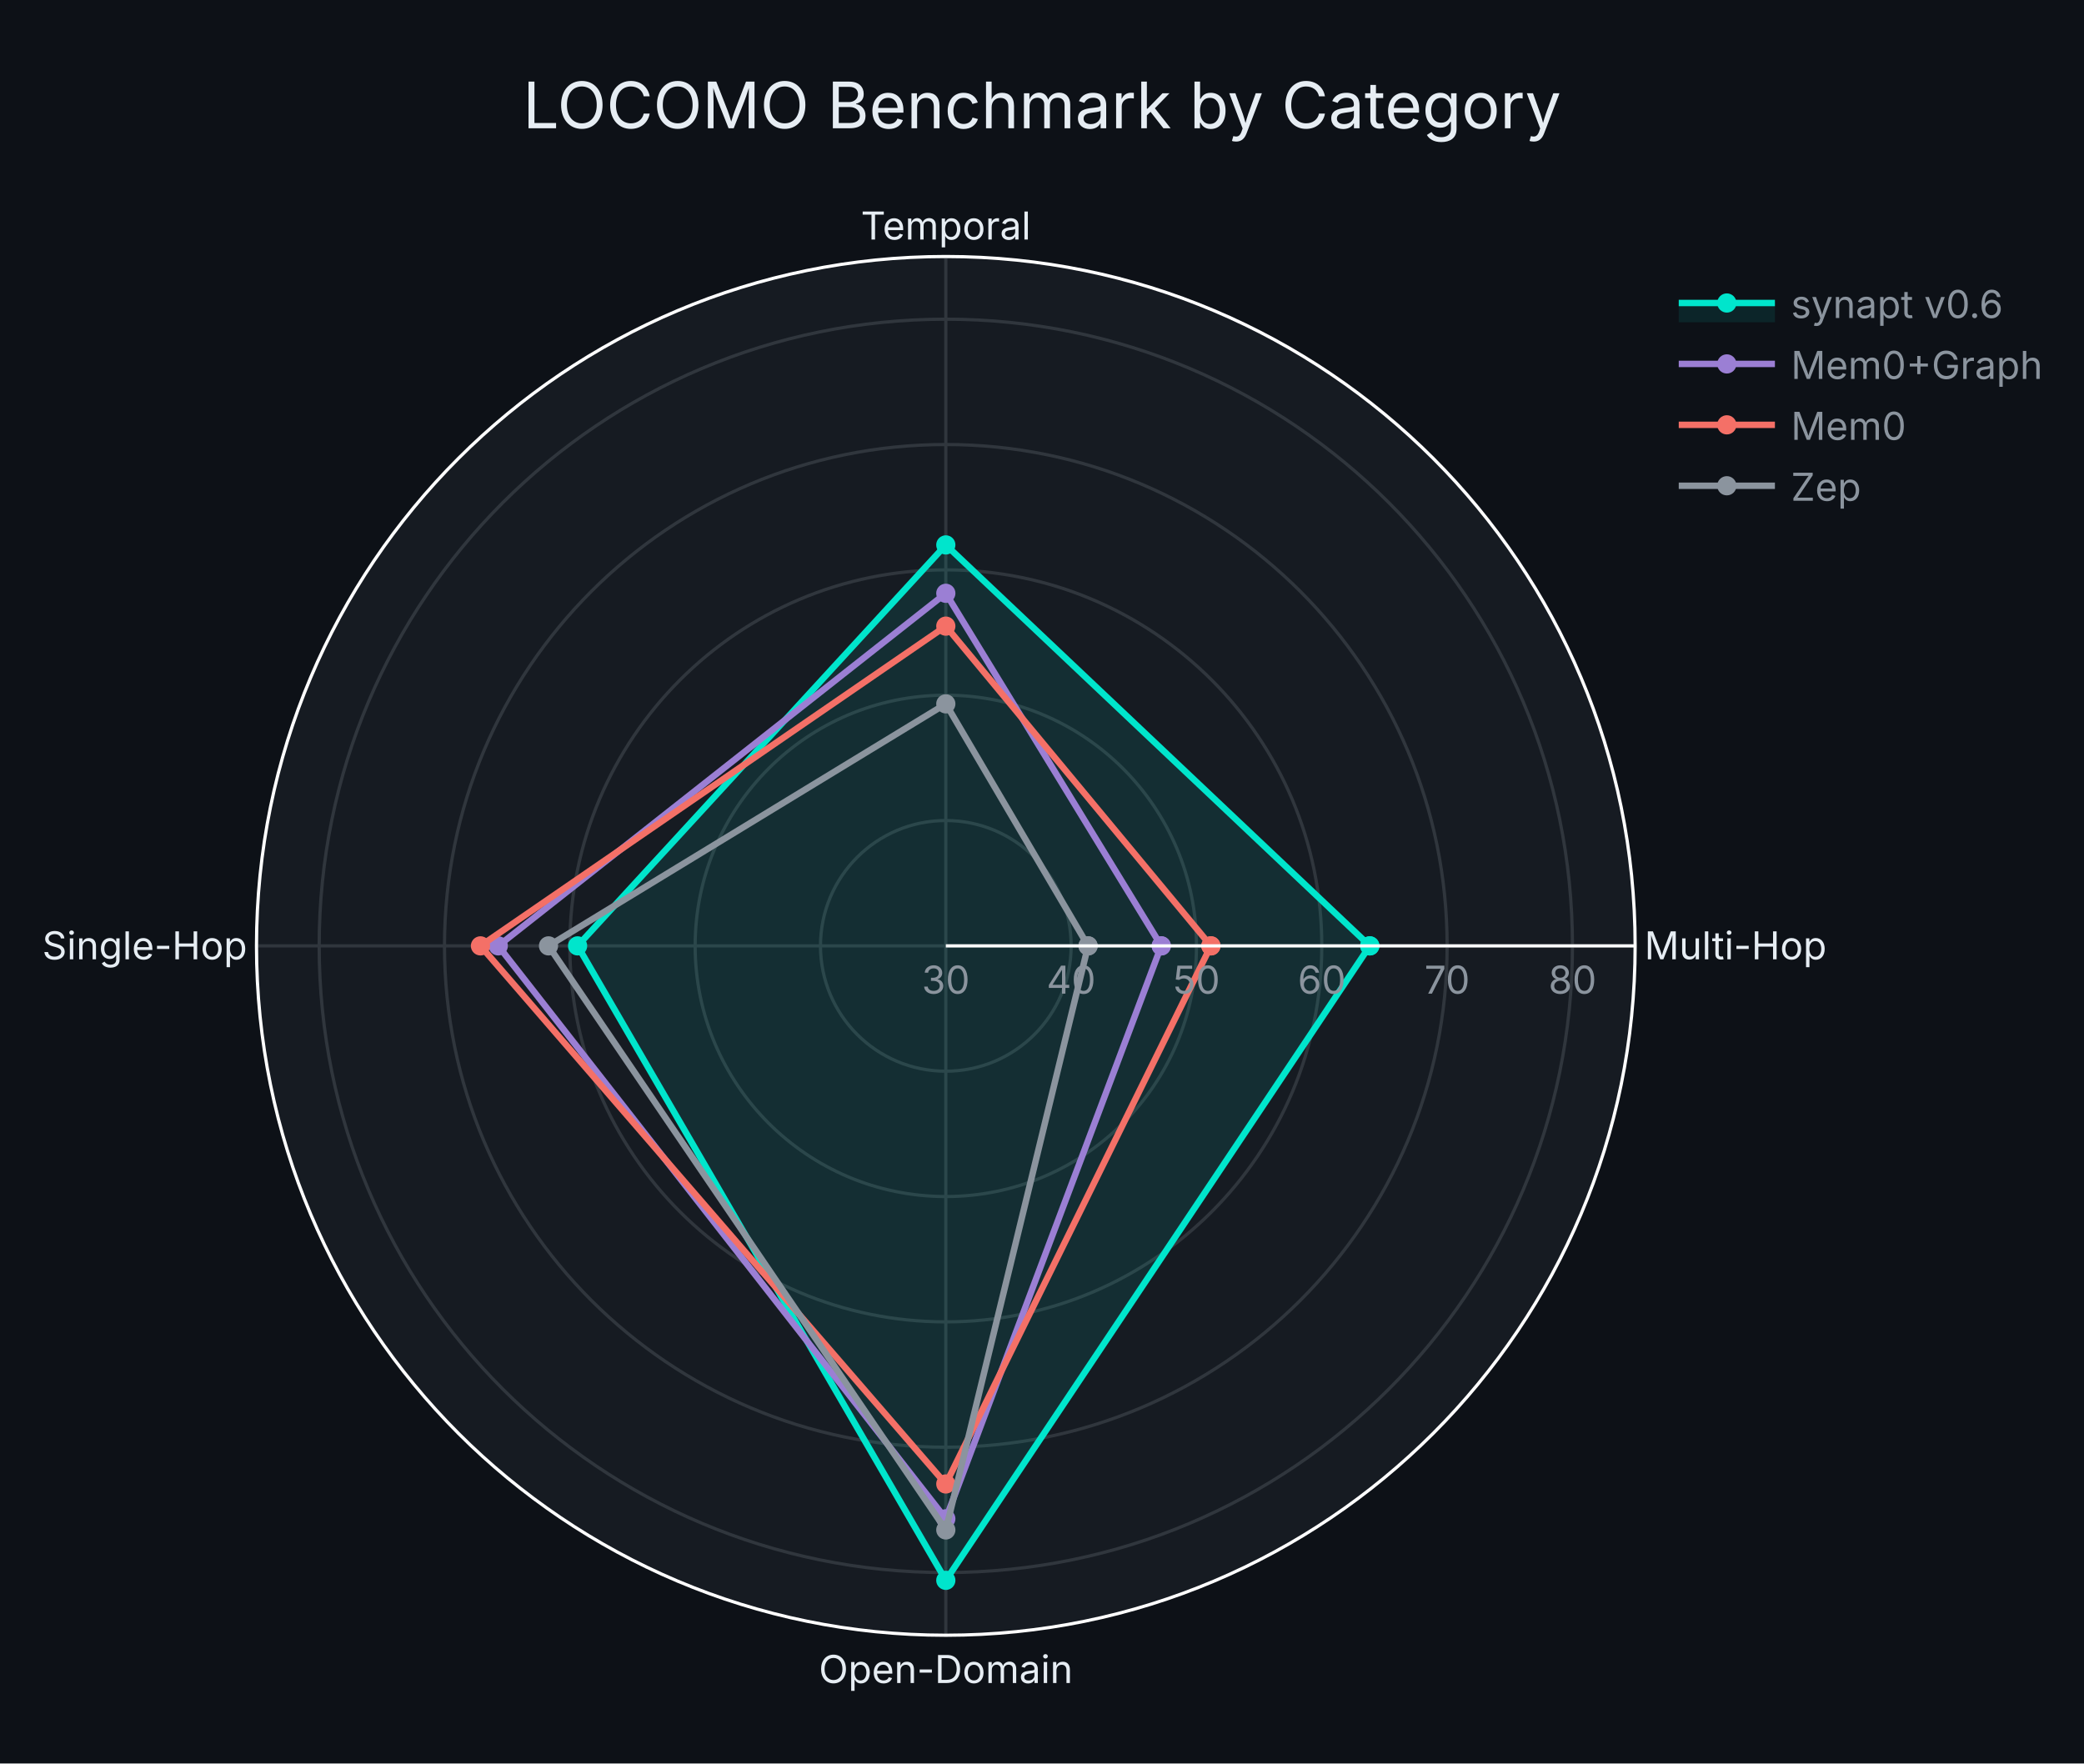
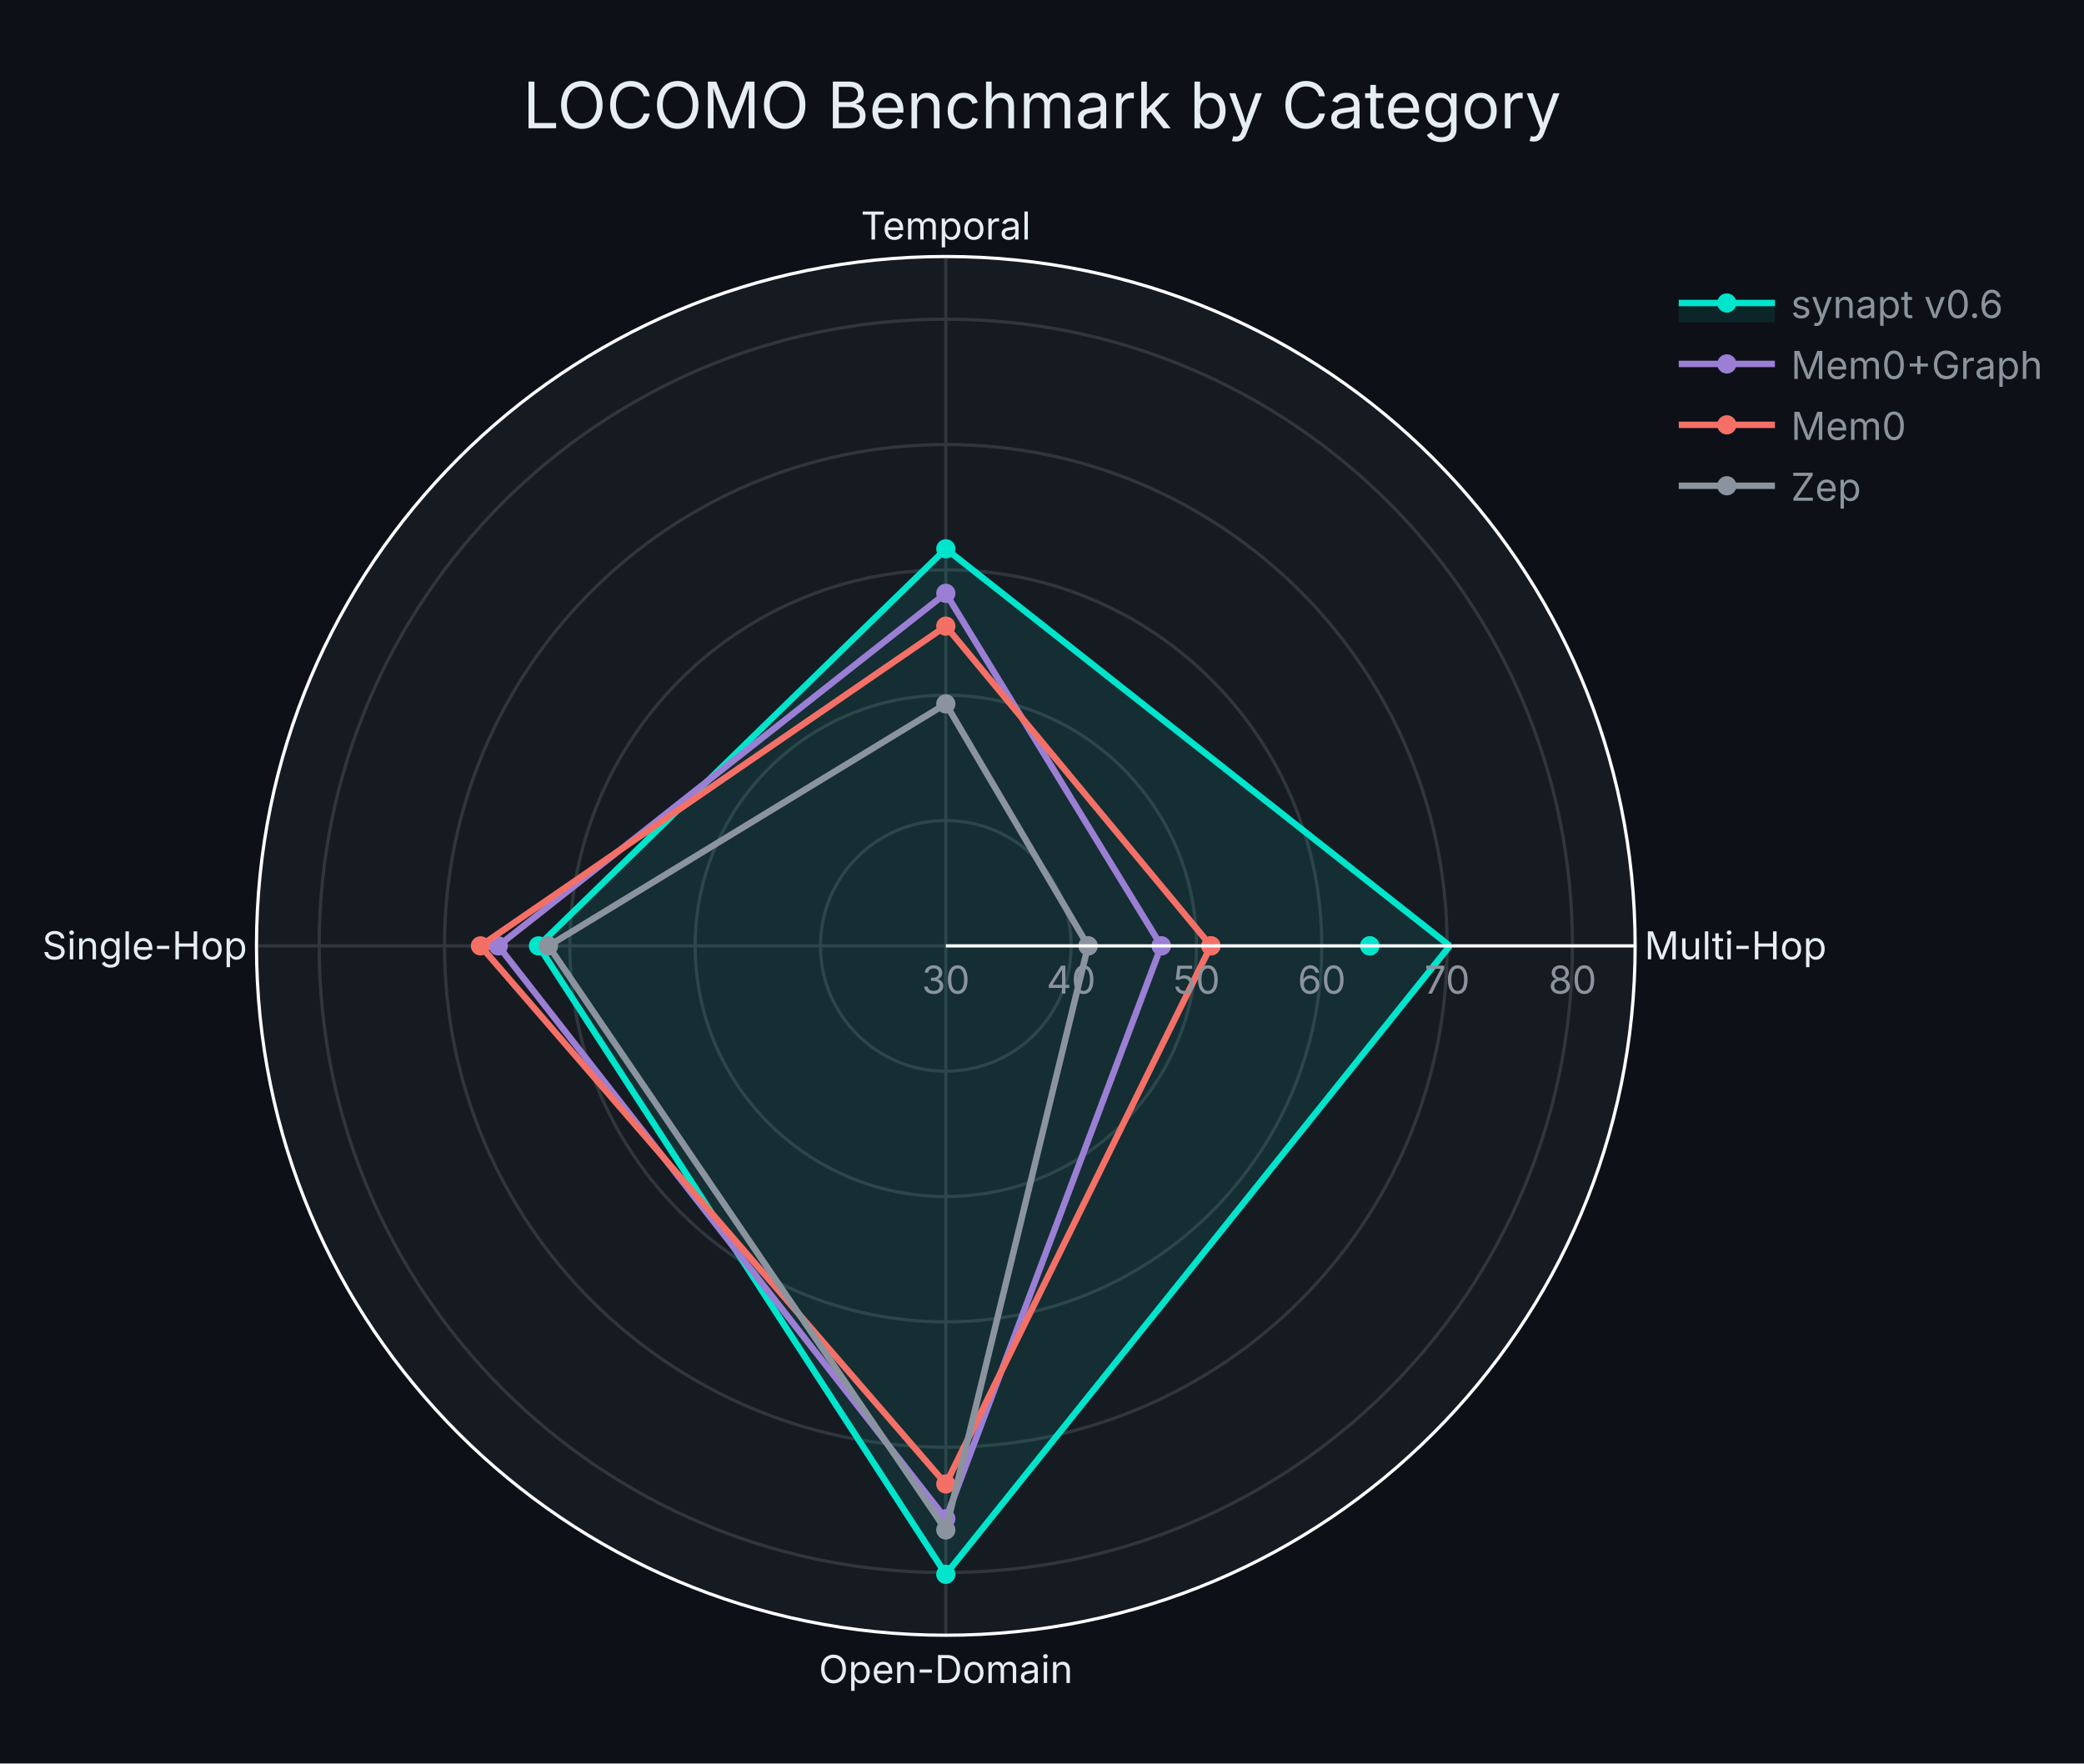
<svg xmlns="http://www.w3.org/2000/svg" class="main-svg" width="650" height="550" style="" viewBox="0 0 650 550">
  <rect x="0" y="0" width="650" height="550" style="fill: rgb(13, 17, 23); fill-opacity: 1;" />
  <defs id="defs-c84268">
    <g class="clips">
      <clipPath id="clipc84268polar-for-traces">
        <path d="M215,0A215,215 0,1,0 -215,-2.6329906181668095e-14A215,215 0,1,0 215,5.265981236333619e-14Z" transform="translate(215,215)" />
      </clipPath>
    </g>
    <g class="gradients" />
    <g class="patterns" />
  </defs>
  <g class="bglayer" />
  <g class="layer-below">
    <g class="imagelayer" />
    <g class="shapelayer" />
  </g>
  <g class="cartesianlayer" />
  <g class="polarlayer">
    <g class="polar">
      <g class="polarsublayer draglayer" />
      <g class="polarsublayer plotbg">
        <path d="M215,0A215,215 0,1,0 -215,-2.6329906181668095e-14A215,215 0,1,0 215,5.265981236333619e-14Z" transform="translate(295,295)" style="fill: rgb(22, 27, 34); fill-opacity: 1;" />
      </g>
      <g class="polarsublayer backplot">
        <g class="maplayer" />
      </g>
      <g class="polarsublayer angular-grid" style="fill: none;">
        <path class="angularaxisgrid" d="M295,295L510,295" style="stroke: rgb(48, 54, 61); stroke-opacity: 1; stroke-width: 1px;" />
        <path class="angularaxisgrid" d="M295,295L295,80" style="stroke: rgb(48, 54, 61); stroke-opacity: 1; stroke-width: 1px;" />
        <path class="angularaxisgrid" d="M295,295L80,295" style="stroke: rgb(48, 54, 61); stroke-opacity: 1; stroke-width: 1px;" />
        <path class="angularaxisgrid" d="M295,295L295,510" style="stroke: rgb(48, 54, 61); stroke-opacity: 1; stroke-width: 1px;" />
      </g>
      <g class="polarsublayer radial-grid" transform="translate(295,295)" style="fill: none;">
        <path class="xgrid" d="M39.09,0A39.09,39.09 0,1,0 -39.09,-4.7871443378670045e-15A39.09,39.09 0,1,0 39.09,9.574288675734009e-15Z" style="stroke: rgb(48, 54, 61); stroke-opacity: 1; stroke-width: 1px;" />
        <path class="xgrid" d="M78.18,0A78.18,78.18 0,1,0 -78.18,-9.574288675734009e-15A78.18,78.18 0,1,0 78.18,1.9148577351468018e-14Z" style="stroke: rgb(48, 54, 61); stroke-opacity: 1; stroke-width: 1px;" />
        <path class="xgrid" d="M117.27,0A117.27,117.27 0,1,0 -117.27,-1.4361433013601012e-14A117.27,117.27 0,1,0 117.27,2.8722866027202024e-14Z" style="stroke: rgb(48, 54, 61); stroke-opacity: 1; stroke-width: 1px;" />
        <path class="xgrid" d="M156.36,0A156.36,156.36 0,1,0 -156.36,-1.9148577351468018e-14A156.36,156.36 0,1,0 156.36,3.8297154702936036e-14Z" style="stroke: rgb(48, 54, 61); stroke-opacity: 1; stroke-width: 1px;" />
        <path class="xgrid" d="M195.45,0A195.45,195.45 0,1,0 -195.45,-2.3935721689335018e-14A195.45,195.45 0,1,0 195.45,4.7871443378670035e-14Z" style="stroke: rgb(48, 54, 61); stroke-opacity: 1; stroke-width: 1px;" />
      </g>
      <g class="polarsublayer frontplot" transform="translate(80,80)">
        <g class="barlayer" />
        <g class="scatterlayer">
          <g class="trace scatter trace3815c1" style="stroke-miterlimit: 2; opacity: 1;">
            <g class="fills" clip-path="url(#clipc84268polar-for-traces)">
              <g>
-                 <path class="js-fill" d="M347.24,215L215,89.95L100.15,215L215,412.88L347.24,215Z" style="fill: rgb(0, 229, 204); fill-opacity: 0.1; stroke-width: 0;" />
-               </g>
-             </g>
-             <g class="errorbars" />
-             <g class="lines">
-               <path class="js-line" d="M347.24,215L215,89.95L100.15,215L215,412.88L347.24,215" clip-path="url(#clipc84268polar-for-traces)" style="vector-effect: none; fill: none; stroke: rgb(0, 229, 204); stroke-opacity: 1; stroke-width: 2px; opacity: 1;" />
+                 <path class="js-fill" d="M372.18,215L215,91.16L87.95,215L215,411L372.18,215Z" style="fill: rgb(0, 229, 204); fill-opacity: 0.1; stroke-width: 0;" />
+               </g>
+             </g>
+             <g class="errorbars" />
+             <g class="lines">
+               <path class="js-line" d="M372.18,215L215,91.16L87.95,215L215,411L372.18,215" clip-path="url(#clipc84268polar-for-traces)" style="vector-effect: none; fill: none; stroke: rgb(0, 229, 204); stroke-opacity: 1; stroke-width: 2px; opacity: 1;" />
            </g>
            <g class="points">
              <path class="point" transform="translate(347.24,215)" d="M3,0A3,3 0 1,1 0,-3A3,3 0 0,1 3,0Z" style="opacity: 1; stroke-width: 0px; fill: rgb(0, 229, 204); fill-opacity: 1;" />
-               <path class="point" transform="translate(215,89.95)" d="M3,0A3,3 0 1,1 0,-3A3,3 0 0,1 3,0Z" style="opacity: 1; stroke-width: 0px; fill: rgb(0, 229, 204); fill-opacity: 1;" />
-               <path class="point" transform="translate(100.15,215)" d="M3,0A3,3 0 1,1 0,-3A3,3 0 0,1 3,0Z" style="opacity: 1; stroke-width: 0px; fill: rgb(0, 229, 204); fill-opacity: 1;" />
-               <path class="point" transform="translate(215,412.88)" d="M3,0A3,3 0 1,1 0,-3A3,3 0 0,1 3,0Z" style="opacity: 1; stroke-width: 0px; fill: rgb(0, 229, 204); fill-opacity: 1;" />
+               <path class="point" transform="translate(215,91.16)" d="M3,0A3,3 0 1,1 0,-3A3,3 0 0,1 3,0Z" style="opacity: 1; stroke-width: 0px; fill: rgb(0, 229, 204); fill-opacity: 1;" />
+               <path class="point" transform="translate(87.95,215)" d="M3,0A3,3 0 1,1 0,-3A3,3 0 0,1 3,0Z" style="opacity: 1; stroke-width: 0px; fill: rgb(0, 229, 204); fill-opacity: 1;" />
+               <path class="point" transform="translate(215,411)" d="M3,0A3,3 0 1,1 0,-3A3,3 0 0,1 3,0Z" style="opacity: 1; stroke-width: 0px; fill: rgb(0, 229, 204); fill-opacity: 1;" />
              <path class="point" transform="translate(347.24,215)" d="M3,0A3,3 0 1,1 0,-3A3,3 0 0,1 3,0Z" style="opacity: 1; stroke-width: 0px; fill: rgb(0, 229, 204); fill-opacity: 1;" />
            </g>
            <g class="text" />
          </g>
          <g class="trace scatter tracef015dd" style="stroke-miterlimit: 2; opacity: 1;">
            <g class="fills" clip-path="url(#clipc84268polar-for-traces)" />
            <g class="errorbars" />
            <g class="lines">
              <path class="js-line" d="M282.2,215L215,105.04L75.41,215L215,393.68L282.2,215" clip-path="url(#clipc84268polar-for-traces)" style="vector-effect: none; fill: none; stroke: rgb(155, 127, 212); stroke-opacity: 1; stroke-width: 2px; opacity: 1;" />
            </g>
            <g class="points">
              <path class="point" transform="translate(282.2,215)" d="M3,0A3,3 0 1,1 0,-3A3,3 0 0,1 3,0Z" style="opacity: 1; stroke-width: 0px; fill: rgb(155, 127, 212); fill-opacity: 1;" />
              <path class="point" transform="translate(215,105.04)" d="M3,0A3,3 0 1,1 0,-3A3,3 0 0,1 3,0Z" style="opacity: 1; stroke-width: 0px; fill: rgb(155, 127, 212); fill-opacity: 1;" />
              <path class="point" transform="translate(75.41,215)" d="M3,0A3,3 0 1,1 0,-3A3,3 0 0,1 3,0Z" style="opacity: 1; stroke-width: 0px; fill: rgb(155, 127, 212); fill-opacity: 1;" />
              <path class="point" transform="translate(215,393.68)" d="M3,0A3,3 0 1,1 0,-3A3,3 0 0,1 3,0Z" style="opacity: 1; stroke-width: 0px; fill: rgb(155, 127, 212); fill-opacity: 1;" />
              <path class="point" transform="translate(282.2,215)" d="M3,0A3,3 0 1,1 0,-3A3,3 0 0,1 3,0Z" style="opacity: 1; stroke-width: 0px; fill: rgb(155, 127, 212); fill-opacity: 1;" />
            </g>
            <g class="text" />
          </g>
          <g class="trace scatter trace90cf73" style="stroke-miterlimit: 2; opacity: 1;">
            <g class="fills" clip-path="url(#clipc84268polar-for-traces)" />
            <g class="errorbars" />
            <g class="lines">
              <path class="js-line" d="M297.68,215L215,115.28L69.86,215L215,382.82L297.68,215" clip-path="url(#clipc84268polar-for-traces)" style="vector-effect: none; fill: none; stroke: rgb(244, 112, 103); stroke-opacity: 1; stroke-width: 2px; opacity: 1;" />
            </g>
            <g class="points">
              <path class="point" transform="translate(297.68,215)" d="M3,0A3,3 0 1,1 0,-3A3,3 0 0,1 3,0Z" style="opacity: 1; stroke-width: 0px; fill: rgb(244, 112, 103); fill-opacity: 1;" />
              <path class="point" transform="translate(215,115.28)" d="M3,0A3,3 0 1,1 0,-3A3,3 0 0,1 3,0Z" style="opacity: 1; stroke-width: 0px; fill: rgb(244, 112, 103); fill-opacity: 1;" />
              <path class="point" transform="translate(69.86,215)" d="M3,0A3,3 0 1,1 0,-3A3,3 0 0,1 3,0Z" style="opacity: 1; stroke-width: 0px; fill: rgb(244, 112, 103); fill-opacity: 1;" />
              <path class="point" transform="translate(215,382.82)" d="M3,0A3,3 0 1,1 0,-3A3,3 0 0,1 3,0Z" style="opacity: 1; stroke-width: 0px; fill: rgb(244, 112, 103); fill-opacity: 1;" />
              <path class="point" transform="translate(297.68,215)" d="M3,0A3,3 0 1,1 0,-3A3,3 0 0,1 3,0Z" style="opacity: 1; stroke-width: 0px; fill: rgb(244, 112, 103); fill-opacity: 1;" />
            </g>
            <g class="text" />
          </g>
          <g class="trace scatter trace26bc03" style="stroke-miterlimit: 2; opacity: 1;">
            <g class="fills" clip-path="url(#clipc84268polar-for-traces)" />
            <g class="errorbars" />
            <g class="lines">
              <path class="js-line" d="M259.37,215L215,139.52L91.08,215L215,397.16L259.37,215" clip-path="url(#clipc84268polar-for-traces)" style="vector-effect: none; fill: none; stroke: rgb(139, 148, 158); stroke-opacity: 1; stroke-width: 2px; opacity: 1;" />
            </g>
            <g class="points">
              <path class="point" transform="translate(259.37,215)" d="M3,0A3,3 0 1,1 0,-3A3,3 0 0,1 3,0Z" style="opacity: 1; stroke-width: 0px; fill: rgb(139, 148, 158); fill-opacity: 1;" />
              <path class="point" transform="translate(215,139.52)" d="M3,0A3,3 0 1,1 0,-3A3,3 0 0,1 3,0Z" style="opacity: 1; stroke-width: 0px; fill: rgb(139, 148, 158); fill-opacity: 1;" />
              <path class="point" transform="translate(91.08,215)" d="M3,0A3,3 0 1,1 0,-3A3,3 0 0,1 3,0Z" style="opacity: 1; stroke-width: 0px; fill: rgb(139, 148, 158); fill-opacity: 1;" />
              <path class="point" transform="translate(215,397.16)" d="M3,0A3,3 0 1,1 0,-3A3,3 0 0,1 3,0Z" style="opacity: 1; stroke-width: 0px; fill: rgb(139, 148, 158); fill-opacity: 1;" />
              <path class="point" transform="translate(259.37,215)" d="M3,0A3,3 0 1,1 0,-3A3,3 0 0,1 3,0Z" style="opacity: 1; stroke-width: 0px; fill: rgb(139, 148, 158); fill-opacity: 1;" />
            </g>
            <g class="text" />
          </g>
        </g>
      </g>
      <g class="polarsublayer angular-line">
        <path d="M215,0A215,215 0,1,0 -215,-2.6329906181668095e-14A215,215 0,1,0 215,5.265981236333619e-14Z" transform="translate(295,295)" stroke-width="1" style="fill: none; stroke: rgb(255, 255, 255); stroke-opacity: 1;" />
      </g>
      <g class="polarsublayer radial-line">
        <line x1="0" y1="0" x2="215" y2="0" transform="translate(295,295)" stroke-width="1" style="fill: none; stroke: rgb(255, 255, 255); stroke-opacity: 1;" />
      </g>
      <g class="polarsublayer angular-axis">
        <g class="angularaxistick">
          <text text-anchor="start" x="2.9" y="4.2" transform="translate(510,295)" style="font-family: Inter, sans-serif; font-size: 12px; fill: rgb(230, 237, 243); fill-opacity: 1; white-space: pre;">Multi-Hop</text>
        </g>
        <g class="angularaxistick">
          <text text-anchor="middle" x="1.7757378587636624e-16" y="-5.3" transform="translate(295,80)" style="font-family: Inter, sans-serif; font-size: 12px; fill: rgb(230, 237, 243); fill-opacity: 1; white-space: pre;">Temporal</text>
        </g>
        <g class="angularaxistick">
          <text text-anchor="end" x="-2.9" y="4.2" transform="translate(80,295)" style="font-family: Inter, sans-serif; font-size: 12px; fill: rgb(230, 237, 243); fill-opacity: 1; white-space: pre;">Single-Hop</text>
        </g>
        <g class="angularaxistick">
          <text text-anchor="middle" x="-5.327213576290987e-16" y="14.9" transform="translate(295,510)" style="font-family: Inter, sans-serif; font-size: 12px; fill: rgb(230, 237, 243); fill-opacity: 1; white-space: pre;">Open-Domain</text>
        </g>
      </g>
      <g class="polarsublayer radial-axis" transform="translate(295,295)">
        <g class="xtick">
          <text text-anchor="middle" x="0" y="14.9" transform="" style="font-family: Inter, sans-serif; font-size: 12px; fill: rgb(139, 148, 158); fill-opacity: 1; white-space: pre;">30</text>
        </g>
        <g class="xtick">
          <text text-anchor="middle" x="0" y="14.9" transform="translate(39.09,0)" style="font-family: Inter, sans-serif; font-size: 12px; fill: rgb(139, 148, 158); fill-opacity: 1; white-space: pre;">40</text>
        </g>
        <g class="xtick">
          <text text-anchor="middle" x="0" y="14.9" transform="translate(78.18,0)" style="font-family: Inter, sans-serif; font-size: 12px; fill: rgb(139, 148, 158); fill-opacity: 1; white-space: pre;">50</text>
        </g>
        <g class="xtick">
          <text text-anchor="middle" x="0" y="14.9" transform="translate(117.27,0)" style="font-family: Inter, sans-serif; font-size: 12px; fill: rgb(139, 148, 158); fill-opacity: 1; white-space: pre;">60</text>
        </g>
        <g class="xtick">
          <text text-anchor="middle" x="0" y="14.9" transform="translate(156.36,0)" style="font-family: Inter, sans-serif; font-size: 12px; fill: rgb(139, 148, 158); fill-opacity: 1; white-space: pre;">70</text>
        </g>
        <g class="xtick">
          <text text-anchor="middle" x="0" y="14.9" transform="translate(195.45,0)" style="font-family: Inter, sans-serif; font-size: 12px; fill: rgb(139, 148, 158); fill-opacity: 1; white-space: pre;">80</text>
        </g>
      </g>
    </g>
  </g>
  <g class="smithlayer" />
  <g class="ternarylayer" />
  <g class="geolayer" />
  <g class="funnelarealayer" />
  <g class="pielayer" />
  <g class="iciclelayer" />
  <g class="treemaplayer" />
  <g class="sunburstlayer" />
  <g class="glimages" />
  <defs id="topdefs-c84268">
    <g class="clips" />
    <clipPath id="legendc84268">
      <rect width="119" height="86" x="0" y="0" />
    </clipPath>
  </defs>
  <g class="layer-above">
    <g class="imagelayer" />
    <g class="shapelayer" />
  </g>
  <g class="infolayer">
    <g class="legend" pointer-events="all" transform="translate(518.6,80)">
      <rect class="bg" shape-rendering="crispEdges" style="stroke: rgb(68, 68, 68); stroke-opacity: 1; fill: rgb(0, 0, 0); fill-opacity: 0; stroke-width: 0px;" width="119" height="86" x="0" y="0" />
      <g class="scrollbox" transform="" clip-path="url(#legendc84268)">
        <g class="groups">
          <g class="traces" transform="translate(0,14.5)" style="opacity: 1;">
            <text class="legendtext" text-anchor="start" x="40" y="4.68" style="font-family: Inter, sans-serif; font-size: 12px; fill: rgb(139, 148, 158); fill-opacity: 1; white-space: pre;">synapt v0.6</text>
            <g class="layers" style="opacity: 1;">
              <g class="legendfill">
                <path class="js-fill" d="M5,0h30v6h-30z" style="stroke-width: 0; fill: rgb(0, 229, 204); fill-opacity: 0.1;" />
              </g>
              <g class="legendlines">
                <path class="js-line" d="M5,0h30" style="fill: none; stroke: rgb(0, 229, 204); stroke-opacity: 1; stroke-width: 2px;" />
              </g>
              <g class="legendsymbols">
                <g class="legendpoints">
                  <path class="scatterpts" transform="translate(20,0)" d="M3,0A3,3 0 1,1 0,-3A3,3 0 0,1 3,0Z" style="opacity: 1; stroke-width: 0px; fill: rgb(0, 229, 204); fill-opacity: 1;" />
                </g>
              </g>
            </g>
            <rect class="legendtoggle" x="0" y="-9.5" width="113.703" height="19" style="fill: rgb(0, 0, 0); fill-opacity: 0;" />
          </g>
          <g class="traces" transform="translate(0,33.5)" style="opacity: 1;">
            <text class="legendtext" text-anchor="start" x="40" y="4.68" style="font-family: Inter, sans-serif; font-size: 12px; fill: rgb(139, 148, 158); fill-opacity: 1; white-space: pre;">Mem0+Graph</text>
            <g class="layers" style="opacity: 1;">
              <g class="legendfill" />
              <g class="legendlines">
                <path class="js-line" d="M5,0h30" style="fill: none; stroke: rgb(155, 127, 212); stroke-opacity: 1; stroke-width: 2px;" />
              </g>
              <g class="legendsymbols">
                <g class="legendpoints">
                  <path class="scatterpts" transform="translate(20,0)" d="M3,0A3,3 0 1,1 0,-3A3,3 0 0,1 3,0Z" style="opacity: 1; stroke-width: 0px; fill: rgb(155, 127, 212); fill-opacity: 1;" />
                </g>
              </g>
            </g>
            <rect class="legendtoggle" x="0" y="-9.5" width="113.703" height="19" style="fill: rgb(0, 0, 0); fill-opacity: 0;" />
          </g>
          <g class="traces" transform="translate(0,52.5)" style="opacity: 1;">
            <text class="legendtext" text-anchor="start" x="40" y="4.68" style="font-family: Inter, sans-serif; font-size: 12px; fill: rgb(139, 148, 158); fill-opacity: 1; white-space: pre;">Mem0</text>
            <g class="layers" style="opacity: 1;">
              <g class="legendfill" />
              <g class="legendlines">
                <path class="js-line" d="M5,0h30" style="fill: none; stroke: rgb(244, 112, 103); stroke-opacity: 1; stroke-width: 2px;" />
              </g>
              <g class="legendsymbols">
                <g class="legendpoints">
                  <path class="scatterpts" transform="translate(20,0)" d="M3,0A3,3 0 1,1 0,-3A3,3 0 0,1 3,0Z" style="opacity: 1; stroke-width: 0px; fill: rgb(244, 112, 103); fill-opacity: 1;" />
                </g>
              </g>
            </g>
            <rect class="legendtoggle" x="0" y="-9.5" width="113.703" height="19" style="fill: rgb(0, 0, 0); fill-opacity: 0;" />
          </g>
          <g class="traces" transform="translate(0,71.5)" style="opacity: 1;">
            <text class="legendtext" text-anchor="start" x="40" y="4.68" style="font-family: Inter, sans-serif; font-size: 12px; fill: rgb(139, 148, 158); fill-opacity: 1; white-space: pre;">Zep</text>
            <g class="layers" style="opacity: 1;">
              <g class="legendfill" />
              <g class="legendlines">
                <path class="js-line" d="M5,0h30" style="fill: none; stroke: rgb(139, 148, 158); stroke-opacity: 1; stroke-width: 2px;" />
              </g>
              <g class="legendsymbols">
                <g class="legendpoints">
                  <path class="scatterpts" transform="translate(20,0)" d="M3,0A3,3 0 1,1 0,-3A3,3 0 0,1 3,0Z" style="opacity: 1; stroke-width: 0px; fill: rgb(139, 148, 158); fill-opacity: 1;" />
                </g>
              </g>
            </g>
            <rect class="legendtoggle" x="0" y="-9.5" width="113.703" height="19" style="fill: rgb(0, 0, 0); fill-opacity: 0;" />
          </g>
        </g>
      </g>
      <rect class="scrollbar" rx="20" ry="3" width="0" height="0" style="fill: rgb(128, 139, 164); fill-opacity: 1;" x="0" y="0" />
    </g>
    <g class="g-gtitle">
      <text class="gtitle" x="325" y="40" text-anchor="middle" dy="0em" style="opacity: 1; font-family: Inter, sans-serif; font-size: 20px; fill: rgb(230, 237, 243); fill-opacity: 1; white-space: pre;">LOCOMO Benchmark by Category</text>
    </g>
    <g class="g-polartitle" />
  </g>
</svg>
